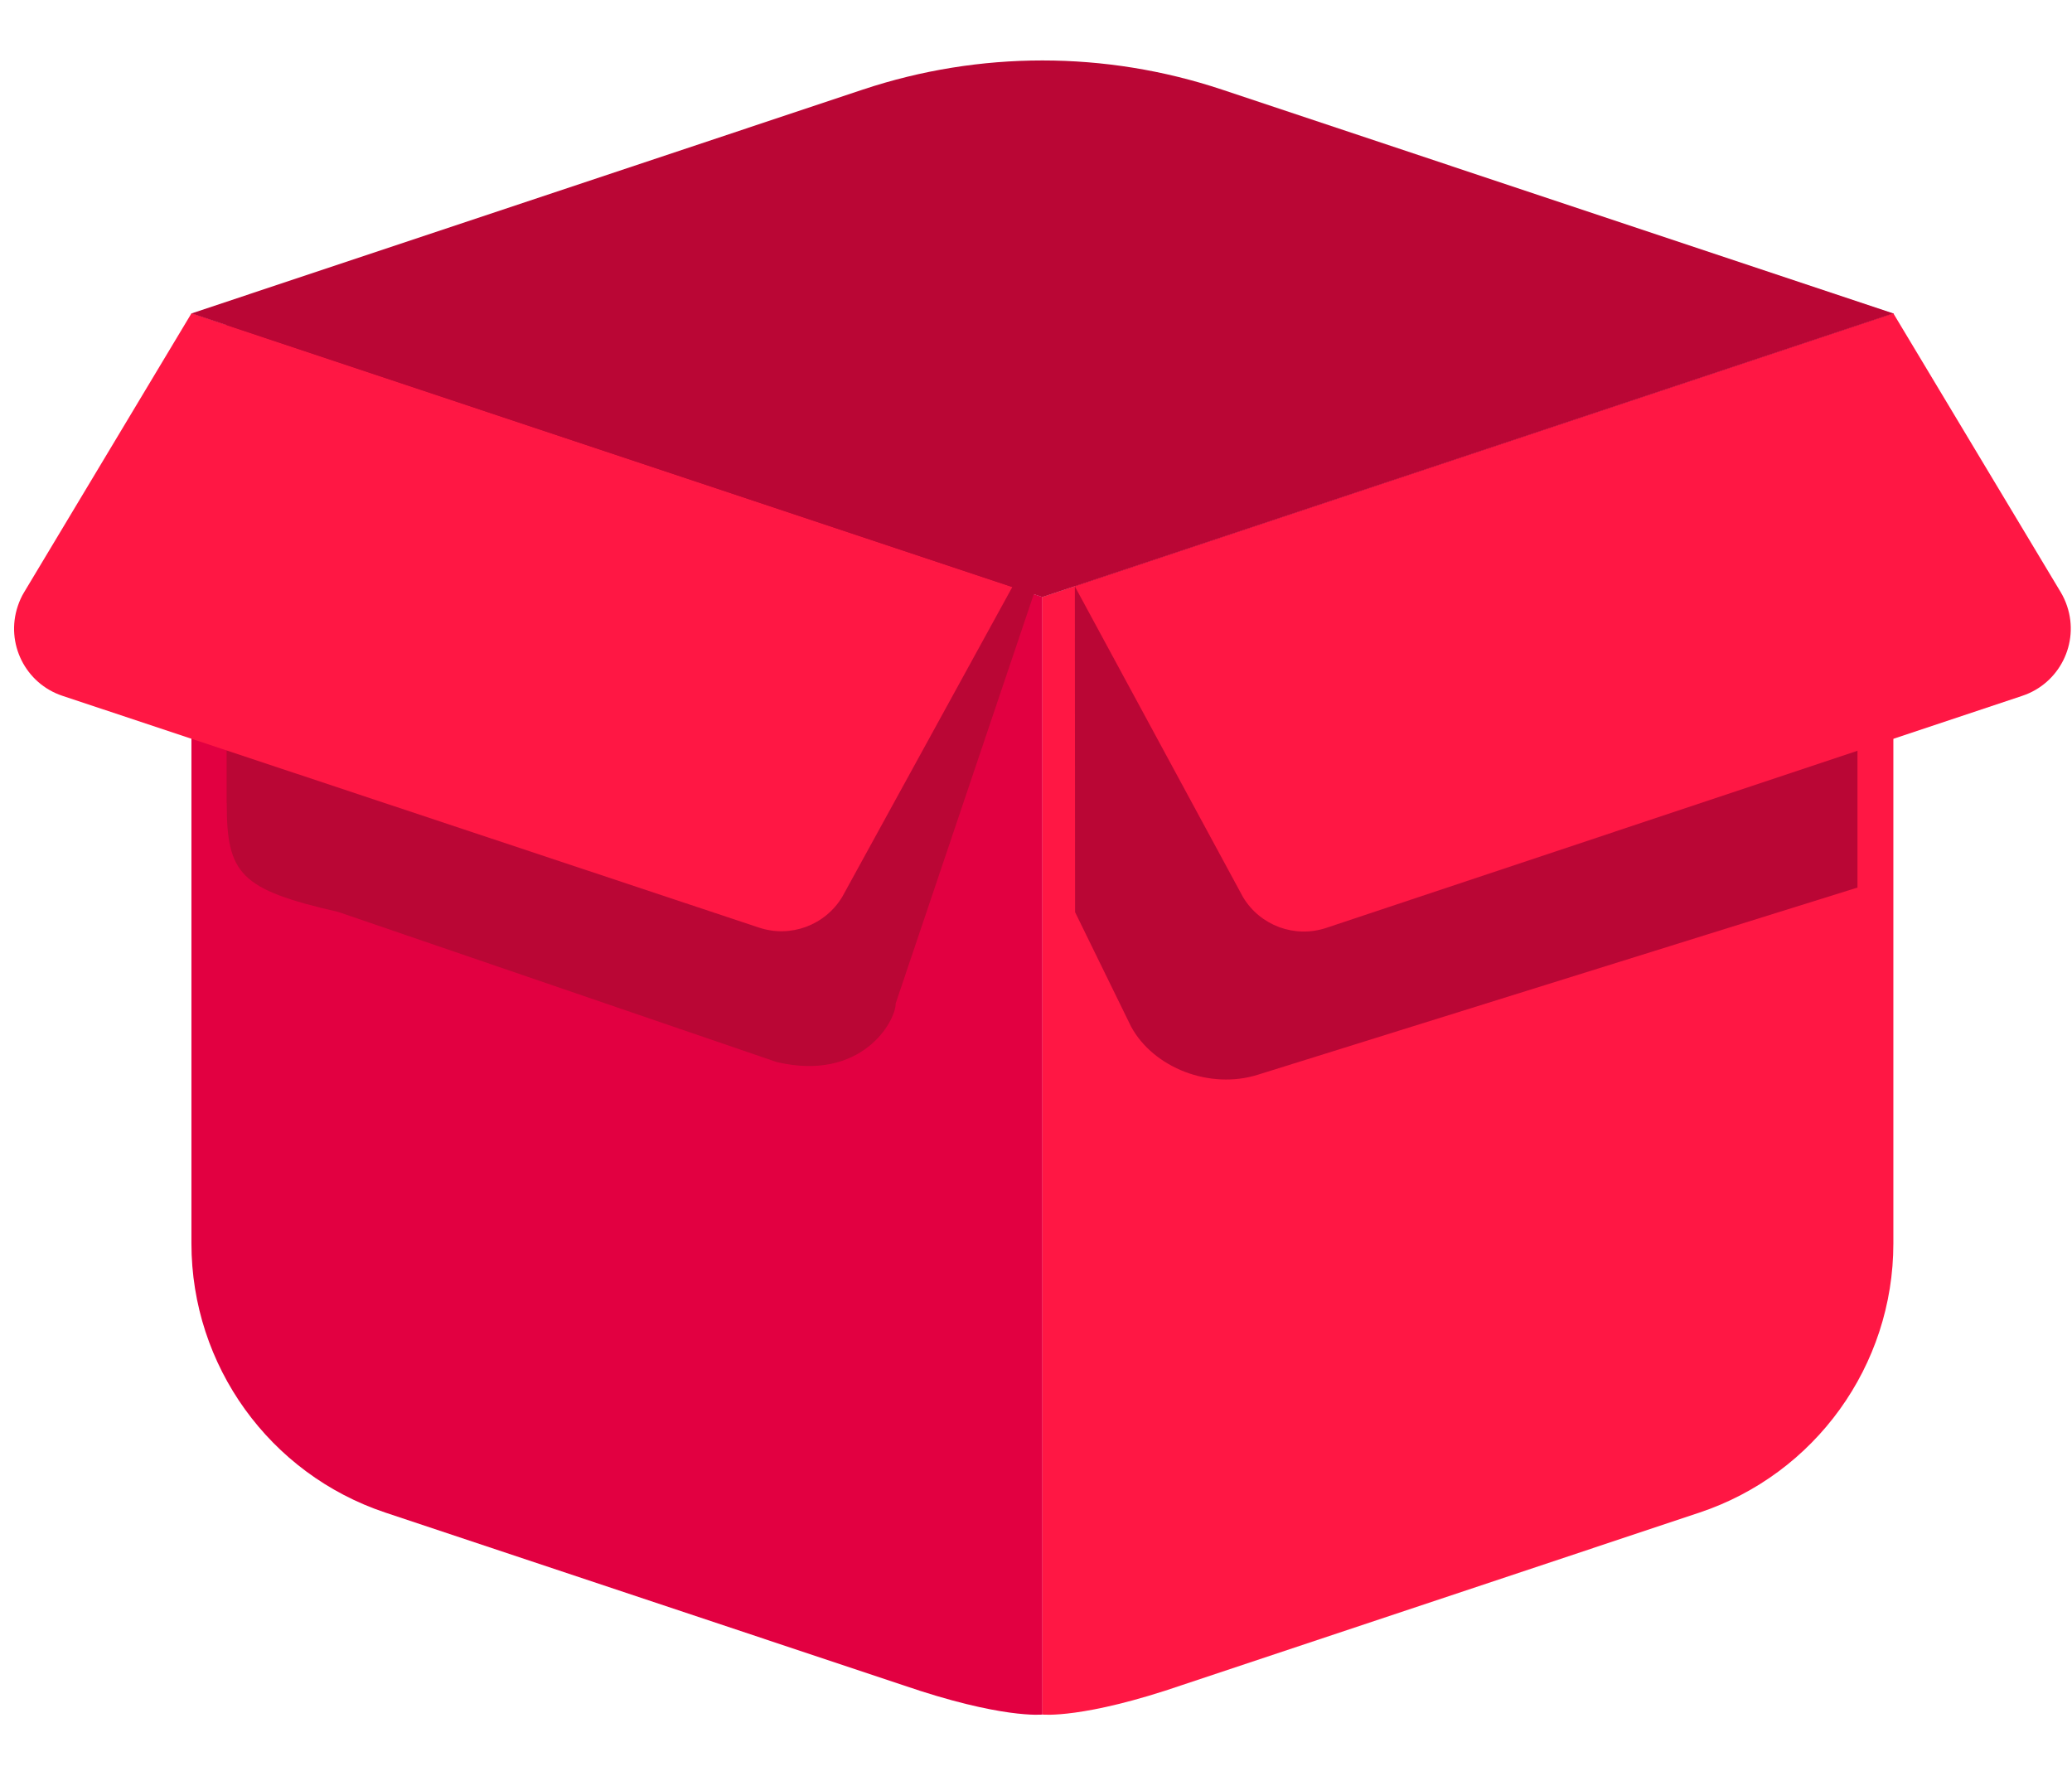
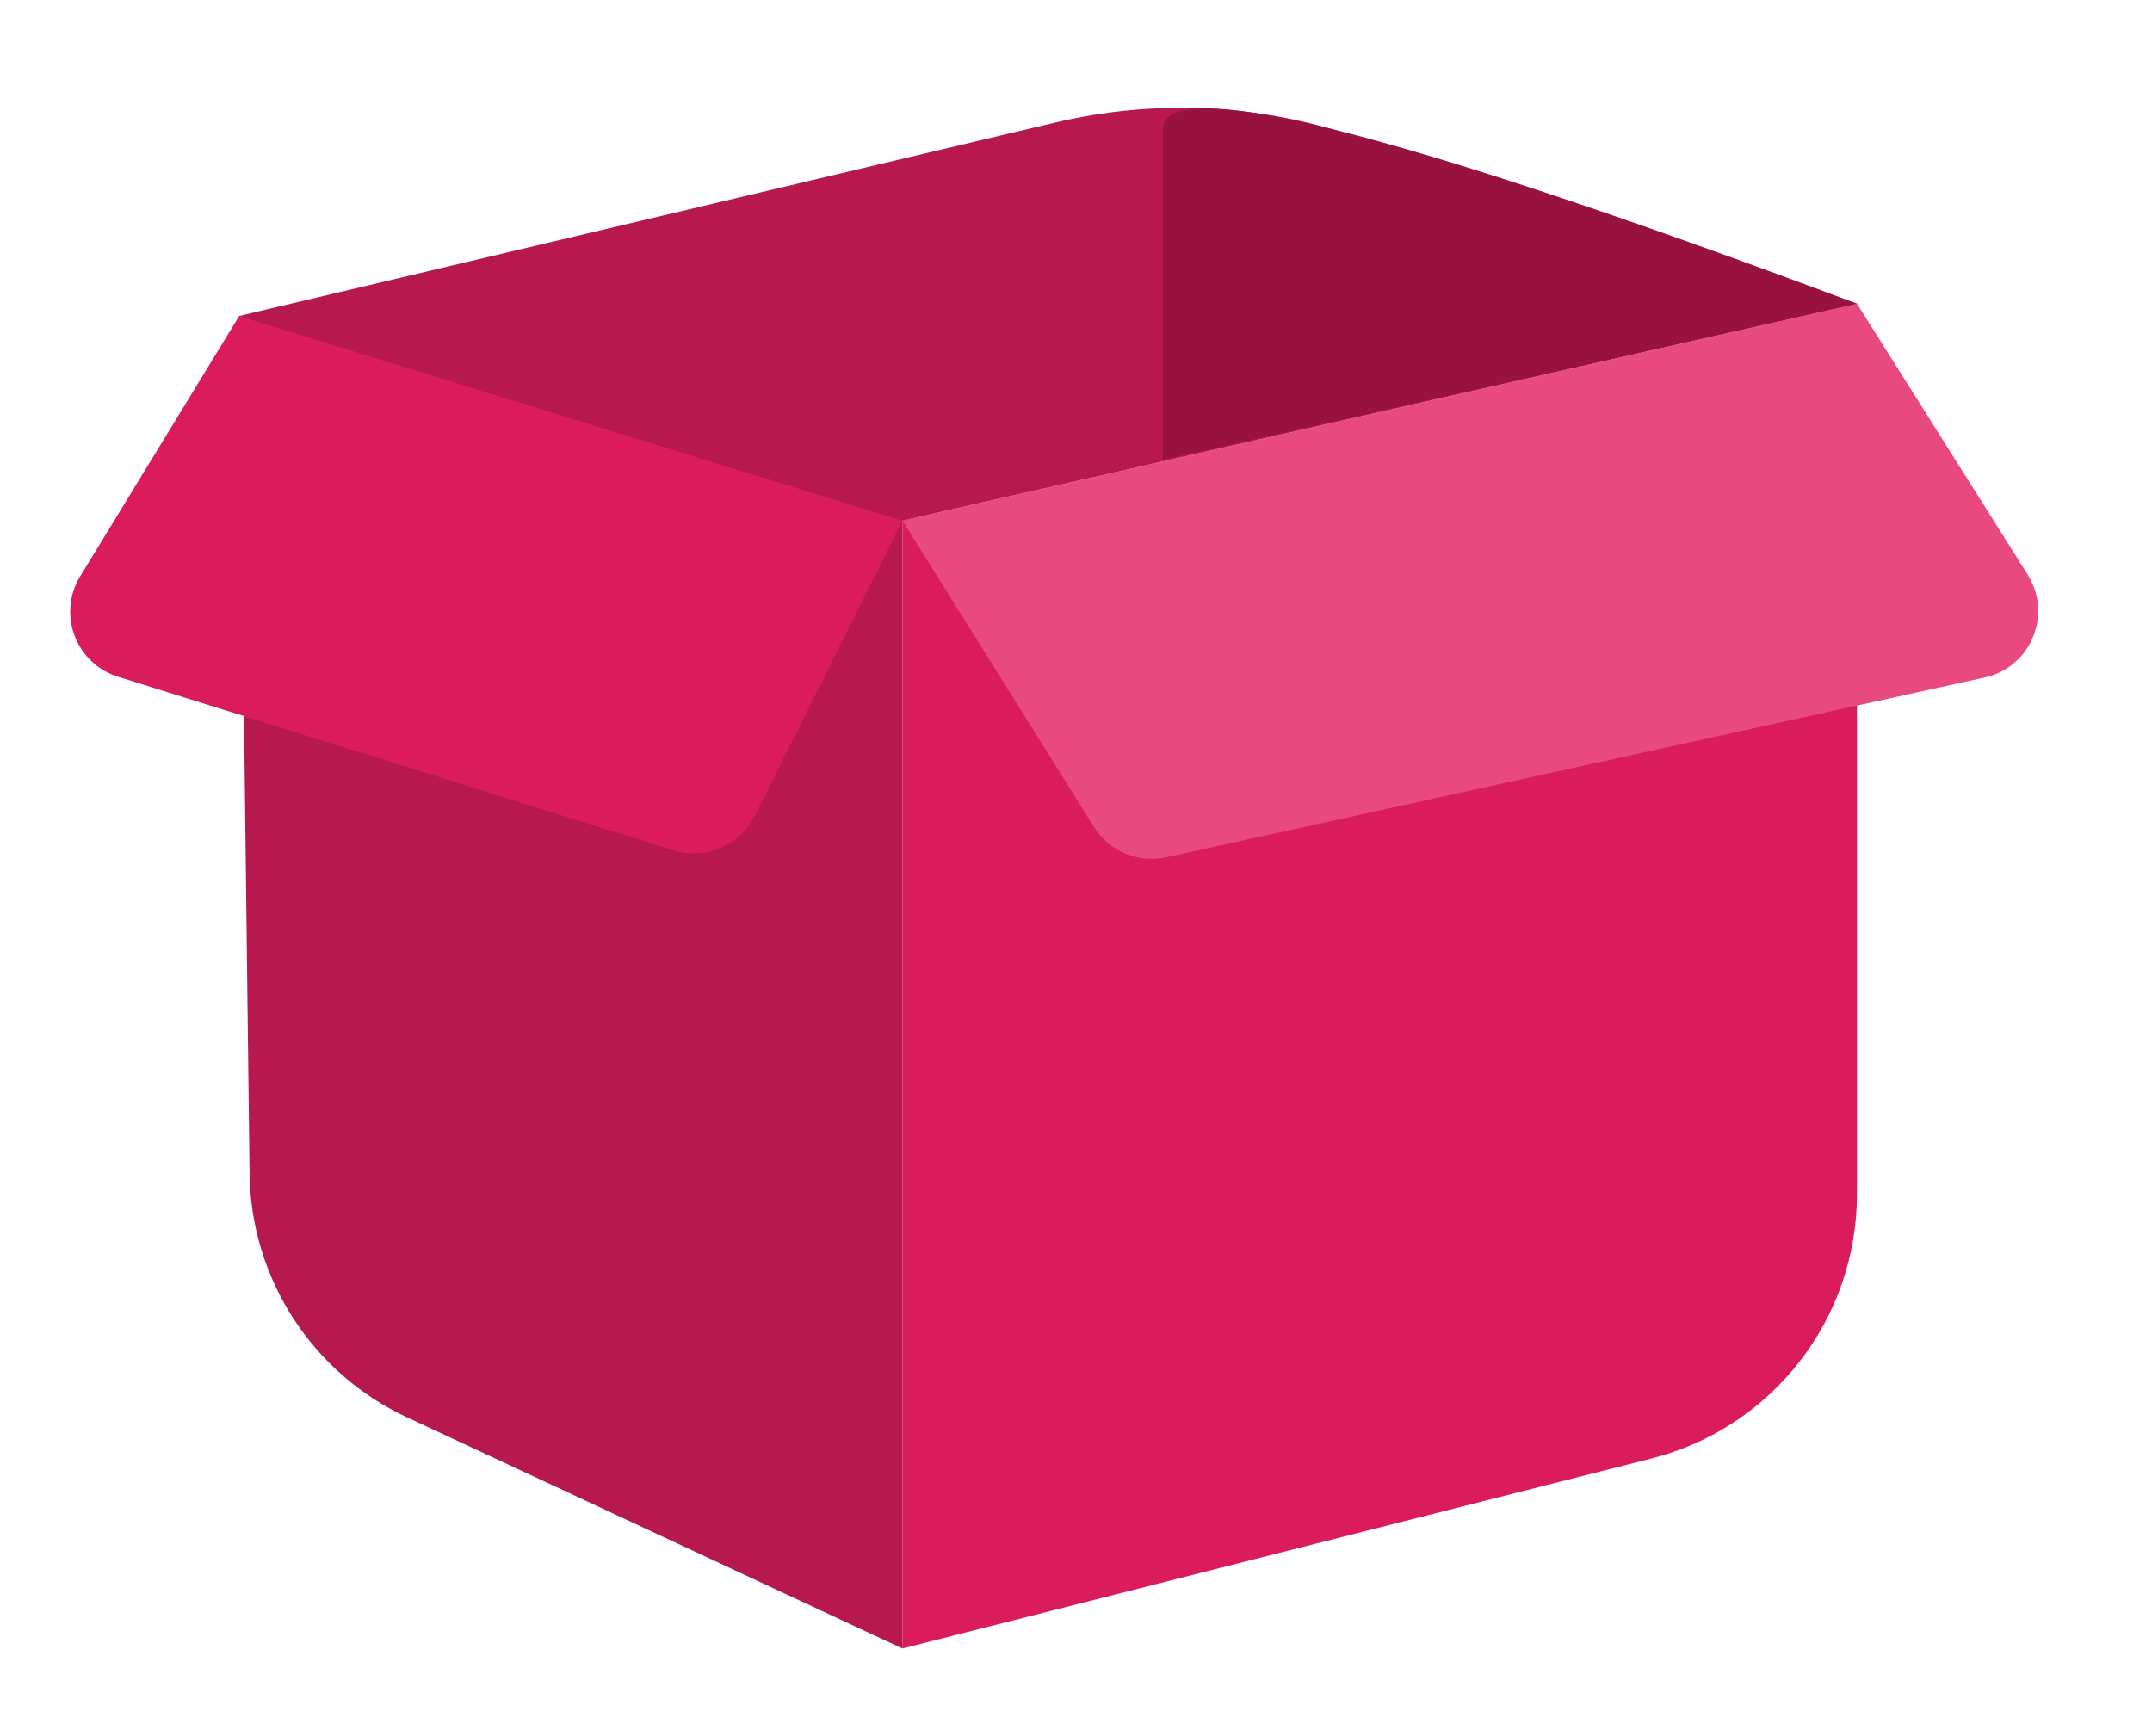
- <svg xmlns="http://www.w3.org/2000/svg" width="28" height="24" viewBox="0 0 28 24">
-   <g fill="none" fill-rule="evenodd">
-     <path fill="#E20041" d="M3.087 17.055V4.485l11.5 3.833V23.421s-.549.063-1.896-.401l-6.983-2.328c-1.565-.522-2.621-1.987-2.621-3.637" transform="translate(-.5 -.25)" />
-     <path d="M3.566 5.15v11.905c0 1.446.922 2.725 2.294 3.183l6.983 2.328c.573.196.988.292 1.264.337V8.665L3.567 5.15zm10.941 18.753c-.262 0-.876-.053-1.971-.43l-6.98-2.327c-1.763-.587-2.948-2.232-2.948-4.09V4.485c0-.154.074-.299.2-.39.124-.089.284-.115.43-.065l11.5 3.833c.195.066.328.249.328.455V23.42c0 .244-.183.449-.426.477-.022.002-.066.005-.133.005z" transform="translate(-.5 -.25)" />
-     <path fill="#BA0635" d="M3.563 11.103V4.485l11.516 1.99-2.475 7.335c0 .248-.464 1.062-1.608.793L5.07 12.574c-1.327-.303-1.506-.512-1.506-1.47" transform="translate(-.5 -.25)" />
-     <path fill="#FF1744" d="M.827 8.252l2.26-3.767L14.18 8.183l-2.298 4.187c-.232.385-.699.558-1.125.416L1.345 9.654C.843 9.488.572 8.945.74 8.442c.022-.066.05-.13.087-.19" transform="translate(-.5 -.25)" />
-     <path d="M1.238 8.498c-.019.032-.033.063-.044.096-.083.25.053.523.303.606l9.411 3.131c.215.075.448-.013.564-.208l2.012-3.667L3.3 5.062 1.238 8.498zm9.826 4.817c-.152 0-.306-.024-.458-.074L1.194 10.11C.443 9.859.034 9.043.284 8.29c.033-.098.077-.194.132-.285l2.26-3.767c.116-.192.35-.28.562-.208l11.094 3.697c.135.046.243.148.295.28.051.133.042.281-.026.406L12.303 12.6c-.274.458-.745.715-1.24.715z" transform="translate(-.5 -.25)" />
-     <path fill="#FF1744" d="M26.086 17.055V4.485l-11.5 3.833V23.421s.549.063 1.896-.401l6.983-2.328c1.565-.522 2.621-1.987 2.621-3.637" transform="translate(-.5 -.25)" />
-     <path d="M15.066 8.664v14.24c.275-.046.688-.14 1.26-.337l6.988-2.33c1.372-.457 2.293-1.735 2.293-3.182V5.15L15.066 8.664zm-.399 15.24c-.067 0-.111-.004-.134-.007-.243-.027-.426-.232-.426-.476V8.319c0-.207.133-.39.328-.454l11.5-3.833c.144-.05.305-.025.43.065.126.09.2.235.2.389v12.569c0 1.859-1.184 3.503-2.948 4.09l-6.984 2.33c-1.091.375-1.705.429-1.966.429z" transform="translate(-.5 -.25)" />
-     <path fill="#BA0635" d="M25.601 8.453l.485-3.968-11.061 3.688.003 4.404.758 1.549c.304.557 1.065.853 1.713.648l8.102-2.529V8.453z" transform="translate(-.5 -.25)" />
-     <path fill="#FF1744" d="M28.347 8.252l-2.261-3.767-11.062 3.688 2.273 4.2c.231.386.699.559 1.125.417l9.405-3.136c.502-.166.775-.709.607-1.212-.022-.066-.051-.13-.087-.19" transform="translate(-.5 -.25)" />
-     <path d="M15.717 8.447l2.002 3.698c.106.175.339.264.552.19L27.676 9.2c.251-.083.387-.355.303-.606-.01-.032-.025-.066-.043-.095L25.874 5.06 15.717 8.447zm2.397 4.872c-.493 0-.96-.255-1.227-.7l-2.284-4.218c-.067-.125-.077-.273-.024-.404.052-.132.16-.234.294-.278L25.935 4.03c.214-.07.446.016.562.208l2.26 3.767.001.001c.053.087.096.182.13.28.25.756-.157 1.572-.91 1.822l-9.405 3.135c-.151.051-.306.075-.459.075z" transform="translate(-.5 -.25)" />
-     <path fill="#BA0635" d="M3.087 4.486l9.075-3.026c1.574-.524 3.275-.524 4.849 0l9.075 3.026-11.5 3.833L3.088 4.486z" transform="translate(-.5 -.25)" />
-     <path d="M4.602 4.486l9.985 3.328 9.984-3.328-7.711-2.572c-1.466-.487-3.08-.487-4.546 0L4.602 4.486zm9.985 4.312c-.051 0-.103-.009-.152-.025L2.935 4.94c-.195-.065-.327-.248-.327-.454 0-.206.132-.39.328-.455l9.075-3.025c1.66-.554 3.49-.554 5.152 0l9.075 3.025c.195.066.327.249.327.455 0 .206-.132.389-.327.454l-11.5 3.833c-.049.016-.1.025-.151.025z" transform="translate(-.5 -.25)" />
+ <svg xmlns="http://www.w3.org/2000/svg" width="31" height="25" viewBox="0 0 31 25">
+   <g fill="none">
+     <path fill="#DA1C5C" d="M26.25 15.956V3.302L12.5 6.25V22.5l10.789-2.737c1.741-.442 2.961-2.01 2.961-3.807z" transform="translate(.5 1.25)" />
+     <path fill="#E8497F" d="M28.71 7.029l-2.46-3.904L12.5 6.25c.92 1.47 1.839 2.942 2.758 4.413.22.352.638.528 1.043.438l11.789-2.59c.53-.116.864-.64.748-1.17-.025-.11-.068-.216-.128-.312z" transform="translate(.5 1.25)" />
+     <path fill="#B7184D" d="M3.095 15.657l-.15-12.355L12.5 5.625V22.5l-7.139-3.331c-1.367-.638-2.248-2.003-2.266-3.512z" transform="translate(.5 1.25)" />
+     <path fill="#DA1C5C" d="M.656 7.051l2.29-3.749L12.5 6.25l-2.126 4.253c-.216.43-.712.641-1.171.498L1.2 8.5C.683 8.338.395 7.787.556 7.27c.024-.077.058-.151.1-.22z" transform="translate(.5 1.25)" />
+     <path fill="#B7184D" d="M2.945 3.302L14.7.516c1.422-.337 2.91-.271 4.296.19l7.254 2.419L12.5 6.25 2.945 3.302z" transform="translate(.5 1.25)" />
+     <path fill="#98123F" d="M16.25.625c0-.833 3.333 0 10 2.5l-10 2.25V.625z" transform="translate(.5 1.25)" />
  </g>
</svg>
